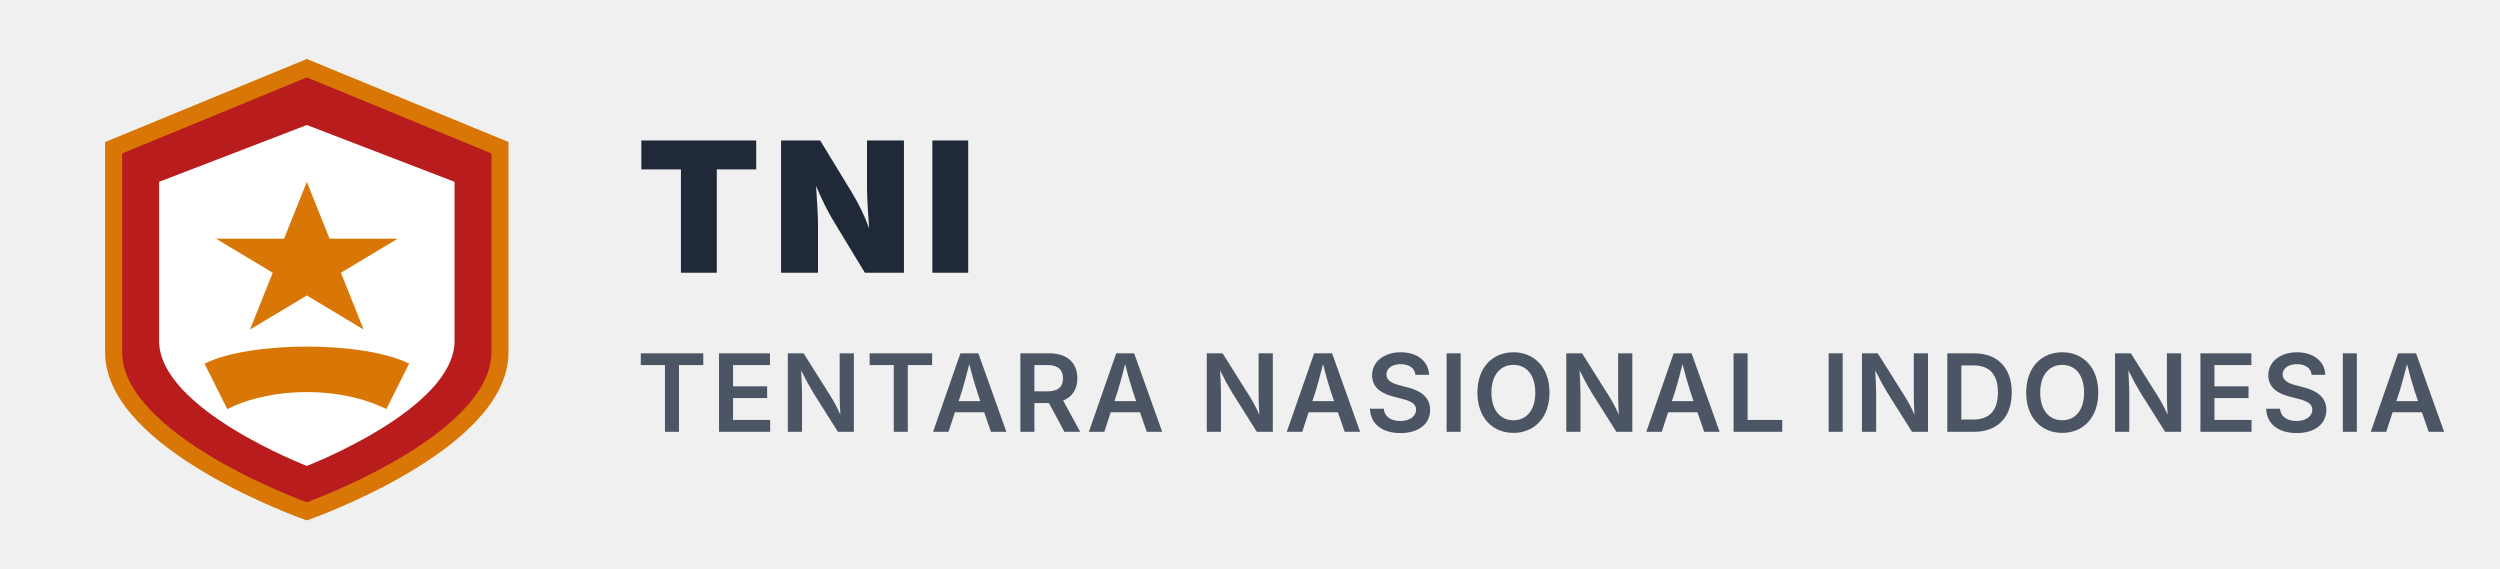
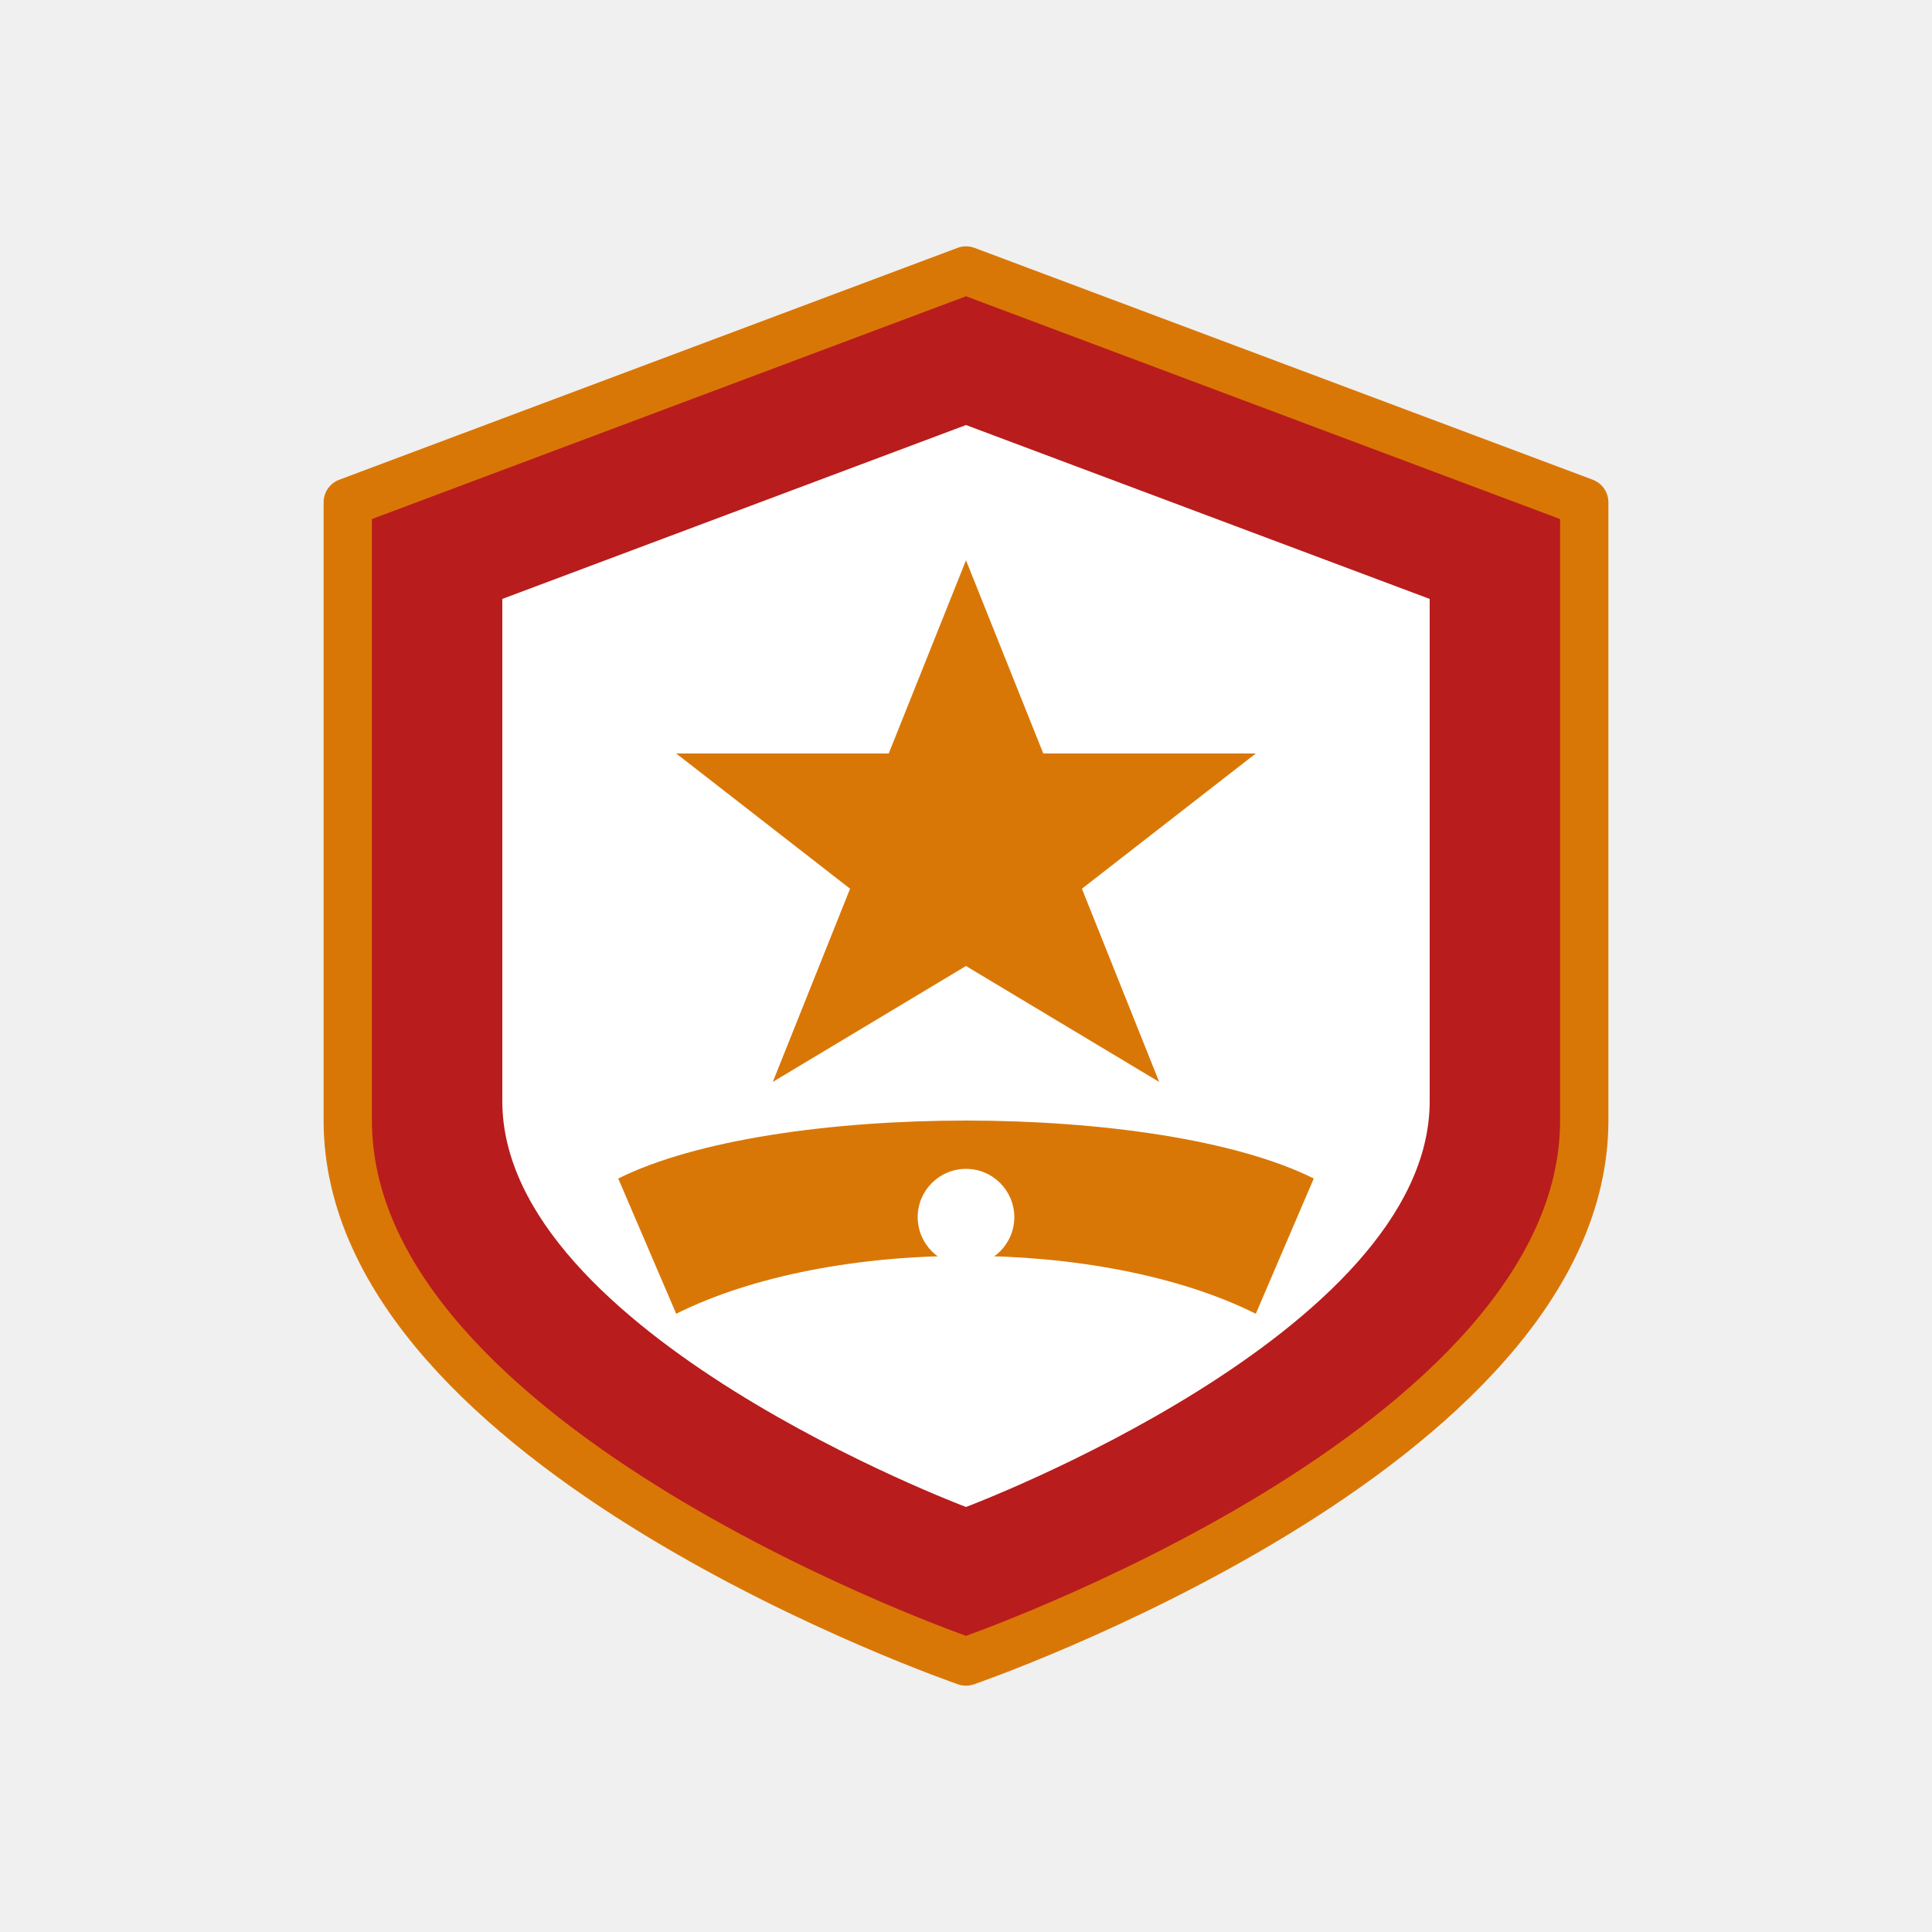
- <svg xmlns="http://www.w3.org/2000/svg" viewBox="0 0 220 50" fill="none">
-   <g transform="translate(6, 4)">
-     <path d="M21 2 L38 9 L38 27 C38 35 21 41 21 41 C21 41 4 35 4 27 L4 9 Z" fill="#b91c1c" stroke="#d97706" stroke-width="1.5" />
-     <path d="M21 7 L34 12 L34 26 C34 32 21 37 21 37 C21 37 8 32 8 26 L8 12 Z" fill="#ffffff" />
-     <polygon points="21,12 23,17 29,17 24,20 26,25 21,22 16,25 18,20 13,17 19,17" fill="#d97706" />
-     <path d="M12 28 C16 26 26 26 30 28 L28 32 C24 30 18 30 14 32 Z" fill="#d97706" />
+ <svg xmlns="http://www.w3.org/2000/svg" viewBox="0 0 100 100" fill="none">
+   <g transform="translate(10, 10)">
+     <path d="M40 4 L72 16 L72 48 C72 65 40 76 40 76 C40 76 8 65 8 48 L8 16 Z" fill="#b91c1c" stroke="#d97706" stroke-width="2.5" stroke-linejoin="round" />
+     <path d="M40 12 L64 21 L64 47 C64 59 40 68 40 68 C40 68 16 59 16 47 L16 21 Z" fill="#ffffff" />
+     <polygon points="40,19 44,29 55,29 46,36 50,46 40,40 30,46 34,36 25,29 36,29" fill="#d97706" />
+     <path d="M22 51 C30 47 50 47 58 51 L55 58 C47 54 33 54 25 58 Z" fill="#d97706" />
+     <circle cx="40" cy="53" r="2.5" fill="#ffffff" />
  </g>
-   <text x="56" y="24" font-family="'Inter', 'Segoe UI', -apple-system, sans-serif" font-weight="900" font-size="16" fill="#1f2937" letter-spacing="1">TNI</text>
-   <text x="56" y="38" font-family="'Inter', 'Segoe UI', -apple-system, sans-serif" font-weight="600" font-size="9.5" fill="#4b5563" letter-spacing="0.3">TENTARA NASIONAL INDONESIA</text>
</svg>
